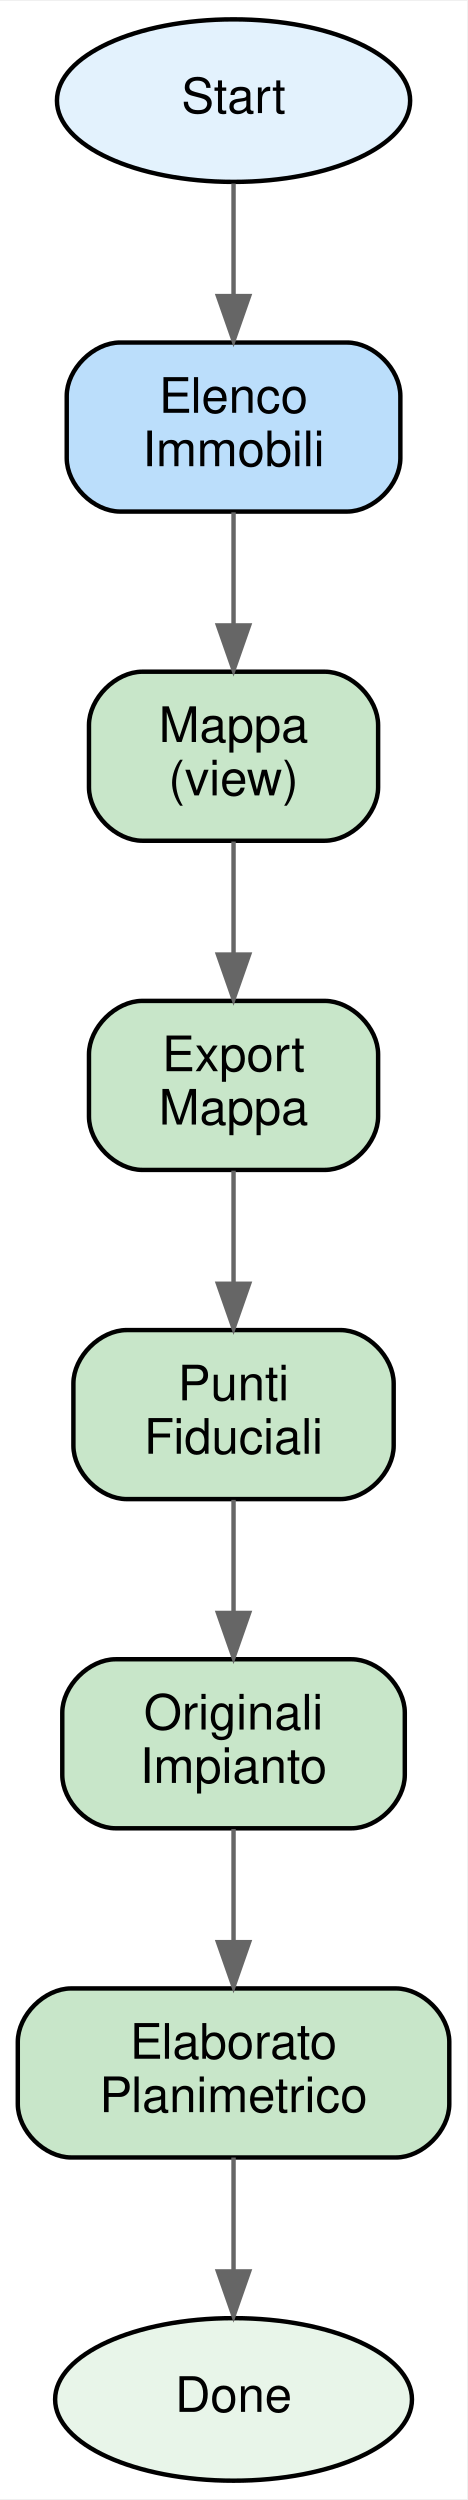
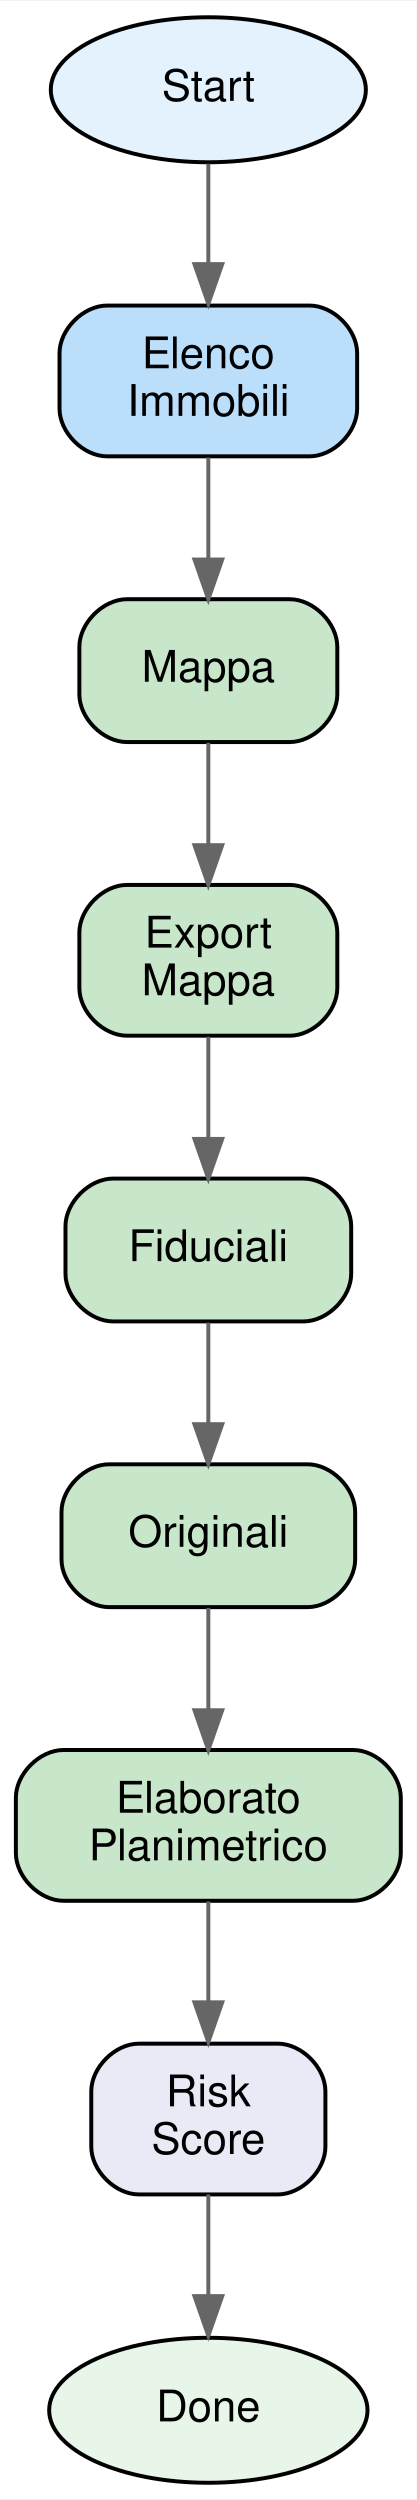
- <svg xmlns="http://www.w3.org/2000/svg" width="105pt" height="562pt" viewBox="0.00 0.00 105.00 561.54">
-   <g id="graph0" class="graph" transform="scale(1 1) rotate(0) translate(4 557.54)">
-     <polygon fill="white" stroke="transparent" points="-4,4 -4,-557.54 101,-557.54 101,4 -4,4" />
+ <svg xmlns="http://www.w3.org/2000/svg" width="105pt" height="630pt" viewBox="0.00 0.00 105.00 629.54">
+   <g id="graph0" class="graph" transform="scale(1 1) rotate(0) translate(4 625.54)">
+     <polygon fill="white" stroke="transparent" points="-4,4 -4,-625.54 101,-625.54 101,4 -4,4" />
    <g id="node1" class="node">
-       <ellipse fill="#e3f2fd" stroke="black" cx="48.5" cy="-535.15" rx="39.7" ry="18.27" />
-       <text text-anchor="middle" x="48.5" y="-532.35" font-family="Helvetica,sans-Serif" font-size="11.00">Start</text>
+       <ellipse fill="#e3f2fd" stroke="black" cx="48.5" cy="-603.15" rx="39.7" ry="18.27" />
+       <text text-anchor="middle" x="48.5" y="-600.35" font-family="Helvetica,sans-Serif" font-size="11.00">Start</text>
    </g>
    <g id="node2" class="node">
-       <path fill="#bbdefb" stroke="black" d="M74,-480.77C74,-480.77 23,-480.77 23,-480.77 17,-480.77 11,-474.77 11,-468.77 11,-468.77 11,-454.77 11,-454.77 11,-448.77 17,-442.77 23,-442.77 23,-442.77 74,-442.77 74,-442.77 80,-442.77 86,-448.77 86,-454.77 86,-454.77 86,-468.77 86,-468.77 86,-474.77 80,-480.77 74,-480.77" />
-       <text text-anchor="middle" x="48.5" y="-464.97" font-family="Helvetica,sans-Serif" font-size="11.00">Elenco</text>
-       <text text-anchor="middle" x="48.5" y="-452.97" font-family="Helvetica,sans-Serif" font-size="11.00">Immobili</text>
+       <path fill="#bbdefb" stroke="black" d="M74,-548.77C74,-548.77 23,-548.77 23,-548.77 17,-548.77 11,-542.77 11,-536.77 11,-536.77 11,-522.77 11,-522.77 11,-516.77 17,-510.77 23,-510.77 23,-510.77 74,-510.77 74,-510.77 80,-510.77 86,-516.77 86,-522.77 86,-522.77 86,-536.77 86,-536.77 86,-542.77 80,-548.77 74,-548.77" />
+       <text text-anchor="middle" x="48.5" y="-532.97" font-family="Helvetica,sans-Serif" font-size="11.00">Elenco</text>
+       <text text-anchor="middle" x="48.5" y="-520.97" font-family="Helvetica,sans-Serif" font-size="11.00">Immobili</text>
    </g>
    <g id="edge1" class="edge">
-       <path fill="none" stroke="#666666" d="M48.5,-516.51C48.5,-508.96 48.5,-499.95 48.5,-491.49" />
-       <polygon fill="#666666" stroke="#666666" points="52,-491.21 48.5,-481.21 45,-491.21 52,-491.21" />
+       <path fill="none" stroke="#666666" d="M48.5,-584.51C48.5,-576.96 48.5,-567.95 48.5,-559.49" />
+       <polygon fill="#666666" stroke="#666666" points="52,-559.21 48.5,-549.21 45,-559.21 52,-559.21" />
    </g>
    <g id="node3" class="node">
-       <path fill="#c8e6c9" stroke="black" d="M69,-406.77C69,-406.77 28,-406.77 28,-406.77 22,-406.77 16,-400.77 16,-394.77 16,-394.77 16,-380.77 16,-380.77 16,-374.77 22,-368.77 28,-368.77 28,-368.77 69,-368.77 69,-368.77 75,-368.77 81,-374.77 81,-380.77 81,-380.77 81,-394.77 81,-394.77 81,-400.77 75,-406.77 69,-406.77" />
-       <text text-anchor="middle" x="48.5" y="-390.97" font-family="Helvetica,sans-Serif" font-size="11.00">Mappa</text>
-       <text text-anchor="middle" x="48.5" y="-378.97" font-family="Helvetica,sans-Serif" font-size="11.00">(view)</text>
+       <path fill="#c8e6c9" stroke="black" d="M69,-474.77C69,-474.77 28,-474.77 28,-474.77 22,-474.77 16,-468.77 16,-462.77 16,-462.77 16,-450.77 16,-450.77 16,-444.77 22,-438.77 28,-438.77 28,-438.77 69,-438.77 69,-438.77 75,-438.77 81,-444.77 81,-450.77 81,-450.77 81,-462.77 81,-462.77 81,-468.77 75,-474.77 69,-474.77" />
+       <text text-anchor="middle" x="48.5" y="-453.97" font-family="Helvetica,sans-Serif" font-size="11.00">Mappa</text>
    </g>
    <g id="edge2" class="edge">
-       <path fill="none" stroke="#666666" d="M48.5,-442.6C48.5,-434.9 48.5,-425.74 48.5,-417.19" />
-       <polygon fill="#666666" stroke="#666666" points="52,-417.18 48.5,-407.18 45,-417.18 52,-417.18" />
+       <path fill="none" stroke="#666666" d="M48.5,-510.49C48.5,-502.74 48.5,-493.56 48.5,-485.04" />
+       <polygon fill="#666666" stroke="#666666" points="52,-484.77 48.5,-474.77 45,-484.77 52,-484.77" />
    </g>
    <g id="node4" class="node">
-       <path fill="#c8e6c9" stroke="black" d="M69,-332.77C69,-332.77 28,-332.77 28,-332.77 22,-332.77 16,-326.77 16,-320.77 16,-320.77 16,-306.77 16,-306.77 16,-300.77 22,-294.77 28,-294.77 28,-294.77 69,-294.77 69,-294.77 75,-294.77 81,-300.77 81,-306.77 81,-306.77 81,-320.77 81,-320.77 81,-326.77 75,-332.77 69,-332.77" />
-       <text text-anchor="middle" x="48.5" y="-316.97" font-family="Helvetica,sans-Serif" font-size="11.00">Export</text>
-       <text text-anchor="middle" x="48.5" y="-304.97" font-family="Helvetica,sans-Serif" font-size="11.00">Mappa</text>
+       <path fill="#c8e6c9" stroke="black" d="M69,-402.77C69,-402.77 28,-402.77 28,-402.77 22,-402.77 16,-396.77 16,-390.77 16,-390.77 16,-376.77 16,-376.77 16,-370.77 22,-364.77 28,-364.77 28,-364.77 69,-364.77 69,-364.77 75,-364.77 81,-370.77 81,-376.77 81,-376.77 81,-390.77 81,-390.77 81,-396.77 75,-402.77 69,-402.77" />
+       <text text-anchor="middle" x="48.5" y="-386.97" font-family="Helvetica,sans-Serif" font-size="11.00">Export</text>
+       <text text-anchor="middle" x="48.5" y="-374.97" font-family="Helvetica,sans-Serif" font-size="11.00">Mappa</text>
    </g>
    <g id="edge3" class="edge">
-       <path fill="none" stroke="#666666" d="M48.5,-368.6C48.5,-360.9 48.5,-351.74 48.5,-343.19" />
-       <polygon fill="#666666" stroke="#666666" points="52,-343.18 48.5,-333.18 45,-343.18 52,-343.18" />
+       <path fill="none" stroke="#666666" d="M48.5,-438.58C48.5,-430.88 48.5,-421.59 48.5,-412.92" />
+       <polygon fill="#666666" stroke="#666666" points="52,-412.79 48.5,-402.79 45,-412.79 52,-412.79" />
    </g>
    <g id="node5" class="node">
-       <path fill="#c8e6c9" stroke="black" d="M72.5,-258.77C72.5,-258.77 24.5,-258.77 24.5,-258.77 18.5,-258.77 12.5,-252.77 12.5,-246.77 12.5,-246.77 12.5,-232.77 12.5,-232.77 12.5,-226.77 18.5,-220.77 24.5,-220.77 24.5,-220.77 72.5,-220.77 72.5,-220.77 78.5,-220.77 84.5,-226.77 84.5,-232.77 84.5,-232.77 84.5,-246.77 84.5,-246.77 84.5,-252.77 78.5,-258.77 72.5,-258.77" />
-       <text text-anchor="middle" x="48.5" y="-242.97" font-family="Helvetica,sans-Serif" font-size="11.00">Punti</text>
-       <text text-anchor="middle" x="48.5" y="-230.97" font-family="Helvetica,sans-Serif" font-size="11.00">Fiduciali</text>
+       <path fill="#c8e6c9" stroke="black" d="M72.5,-328.77C72.5,-328.77 24.5,-328.77 24.5,-328.77 18.5,-328.77 12.5,-322.77 12.5,-316.77 12.5,-316.77 12.5,-304.77 12.5,-304.77 12.5,-298.77 18.5,-292.77 24.5,-292.77 24.5,-292.77 72.5,-292.77 72.5,-292.77 78.5,-292.77 84.5,-298.77 84.5,-304.77 84.5,-304.77 84.5,-316.77 84.5,-316.77 84.5,-322.77 78.5,-328.77 72.5,-328.77" />
+       <text text-anchor="middle" x="48.5" y="-307.97" font-family="Helvetica,sans-Serif" font-size="11.00">Fiduciali</text>
    </g>
    <g id="edge4" class="edge">
-       <path fill="none" stroke="#666666" d="M48.5,-294.6C48.5,-286.9 48.5,-277.74 48.5,-269.19" />
-       <polygon fill="#666666" stroke="#666666" points="52,-269.18 48.5,-259.18 45,-269.18 52,-269.18" />
+       <path fill="none" stroke="#666666" d="M48.5,-364.49C48.5,-356.74 48.5,-347.56 48.5,-339.04" />
+       <polygon fill="#666666" stroke="#666666" points="52,-338.77 48.5,-328.77 45,-338.77 52,-338.77" />
    </g>
    <g id="node6" class="node">
-       <path fill="#c8e6c9" stroke="black" d="M75,-184.77C75,-184.77 22,-184.77 22,-184.77 16,-184.77 10,-178.77 10,-172.77 10,-172.77 10,-158.77 10,-158.77 10,-152.77 16,-146.77 22,-146.77 22,-146.77 75,-146.77 75,-146.77 81,-146.77 87,-152.77 87,-158.77 87,-158.77 87,-172.77 87,-172.77 87,-178.77 81,-184.77 75,-184.77" />
-       <text text-anchor="middle" x="48.5" y="-168.97" font-family="Helvetica,sans-Serif" font-size="11.00">Originali</text>
-       <text text-anchor="middle" x="48.5" y="-156.97" font-family="Helvetica,sans-Serif" font-size="11.00">Impianto</text>
+       <path fill="#c8e6c9" stroke="black" d="M73.5,-256.77C73.5,-256.77 23.5,-256.77 23.5,-256.77 17.5,-256.77 11.5,-250.77 11.5,-244.77 11.5,-244.77 11.5,-232.77 11.5,-232.77 11.5,-226.77 17.5,-220.77 23.5,-220.77 23.5,-220.77 73.5,-220.77 73.5,-220.77 79.5,-220.77 85.5,-226.77 85.5,-232.77 85.5,-232.77 85.5,-244.77 85.5,-244.77 85.5,-250.77 79.5,-256.77 73.5,-256.77" />
+       <text text-anchor="middle" x="48.5" y="-235.97" font-family="Helvetica,sans-Serif" font-size="11.00">Originali</text>
    </g>
    <g id="edge5" class="edge">
-       <path fill="none" stroke="#666666" d="M48.5,-220.6C48.5,-212.9 48.5,-203.74 48.5,-195.19" />
-       <polygon fill="#666666" stroke="#666666" points="52,-195.18 48.5,-185.18 45,-195.18 52,-195.18" />
+       <path fill="none" stroke="#666666" d="M48.5,-292.47C48.5,-284.75 48.5,-275.48 48.5,-266.88" />
+       <polygon fill="#666666" stroke="#666666" points="52,-266.87 48.5,-256.87 45,-266.87 52,-266.87" />
    </g>
    <g id="node7" class="node">
-       <path fill="#c8e6c9" stroke="black" d="M85,-110.77C85,-110.77 12,-110.77 12,-110.77 6,-110.77 0,-104.77 0,-98.77 0,-98.77 0,-84.77 0,-84.77 0,-78.77 6,-72.77 12,-72.77 12,-72.77 85,-72.77 85,-72.77 91,-72.77 97,-78.77 97,-84.77 97,-84.77 97,-98.77 97,-98.77 97,-104.77 91,-110.77 85,-110.77" />
-       <text text-anchor="middle" x="48.5" y="-94.97" font-family="Helvetica,sans-Serif" font-size="11.00">Elaborato</text>
-       <text text-anchor="middle" x="48.5" y="-82.97" font-family="Helvetica,sans-Serif" font-size="11.00">Planimetrico</text>
+       <path fill="#c8e6c9" stroke="black" d="M85,-184.77C85,-184.77 12,-184.77 12,-184.77 6,-184.77 0,-178.77 0,-172.77 0,-172.77 0,-158.77 0,-158.77 0,-152.77 6,-146.77 12,-146.77 12,-146.77 85,-146.77 85,-146.77 91,-146.77 97,-152.77 97,-158.77 97,-158.77 97,-172.77 97,-172.77 97,-178.77 91,-184.77 85,-184.77" />
+       <text text-anchor="middle" x="48.5" y="-168.97" font-family="Helvetica,sans-Serif" font-size="11.00">Elaborato</text>
+       <text text-anchor="middle" x="48.5" y="-156.97" font-family="Helvetica,sans-Serif" font-size="11.00">Planimetrico</text>
    </g>
    <g id="edge6" class="edge">
+       <path fill="none" stroke="#666666" d="M48.5,-220.58C48.5,-212.88 48.5,-203.59 48.5,-194.92" />
+       <polygon fill="#666666" stroke="#666666" points="52,-194.79 48.5,-184.79 45,-194.79 52,-194.79" />
+     </g>
+     <g id="node8" class="node">
+       <path fill="#e8eaf6" stroke="black" d="M66,-110.77C66,-110.77 31,-110.77 31,-110.77 25,-110.77 19,-104.77 19,-98.77 19,-98.77 19,-84.77 19,-84.77 19,-78.77 25,-72.77 31,-72.77 31,-72.77 66,-72.77 66,-72.77 72,-72.77 78,-78.77 78,-84.77 78,-84.77 78,-98.77 78,-98.77 78,-104.77 72,-110.77 66,-110.77" />
+       <text text-anchor="middle" x="48.5" y="-94.97" font-family="Helvetica,sans-Serif" font-size="11.00">Risk</text>
+       <text text-anchor="middle" x="48.5" y="-82.97" font-family="Helvetica,sans-Serif" font-size="11.00">Score</text>
+     </g>
+     <g id="edge7" class="edge">
      <path fill="none" stroke="#666666" d="M48.5,-146.6C48.5,-138.9 48.5,-129.74 48.5,-121.19" />
      <polygon fill="#666666" stroke="#666666" points="52,-121.18 48.5,-111.18 45,-121.18 52,-121.18" />
    </g>
-     <g id="node8" class="node">
+     <g id="node9" class="node">
      <ellipse fill="#e8f5e9" stroke="black" cx="48.5" cy="-18.38" rx="40.11" ry="18.27" />
      <text text-anchor="middle" x="48.5" y="-15.58" font-family="Helvetica,sans-Serif" font-size="11.00">Done</text>
    </g>
-     <g id="edge7" class="edge">
+     <g id="edge8" class="edge">
      <path fill="none" stroke="#666666" d="M48.5,-72.76C48.5,-65 48.5,-55.76 48.5,-47.17" />
      <polygon fill="#666666" stroke="#666666" points="52,-47.15 48.5,-37.15 45,-47.15 52,-47.15" />
    </g>
  </g>
</svg>
